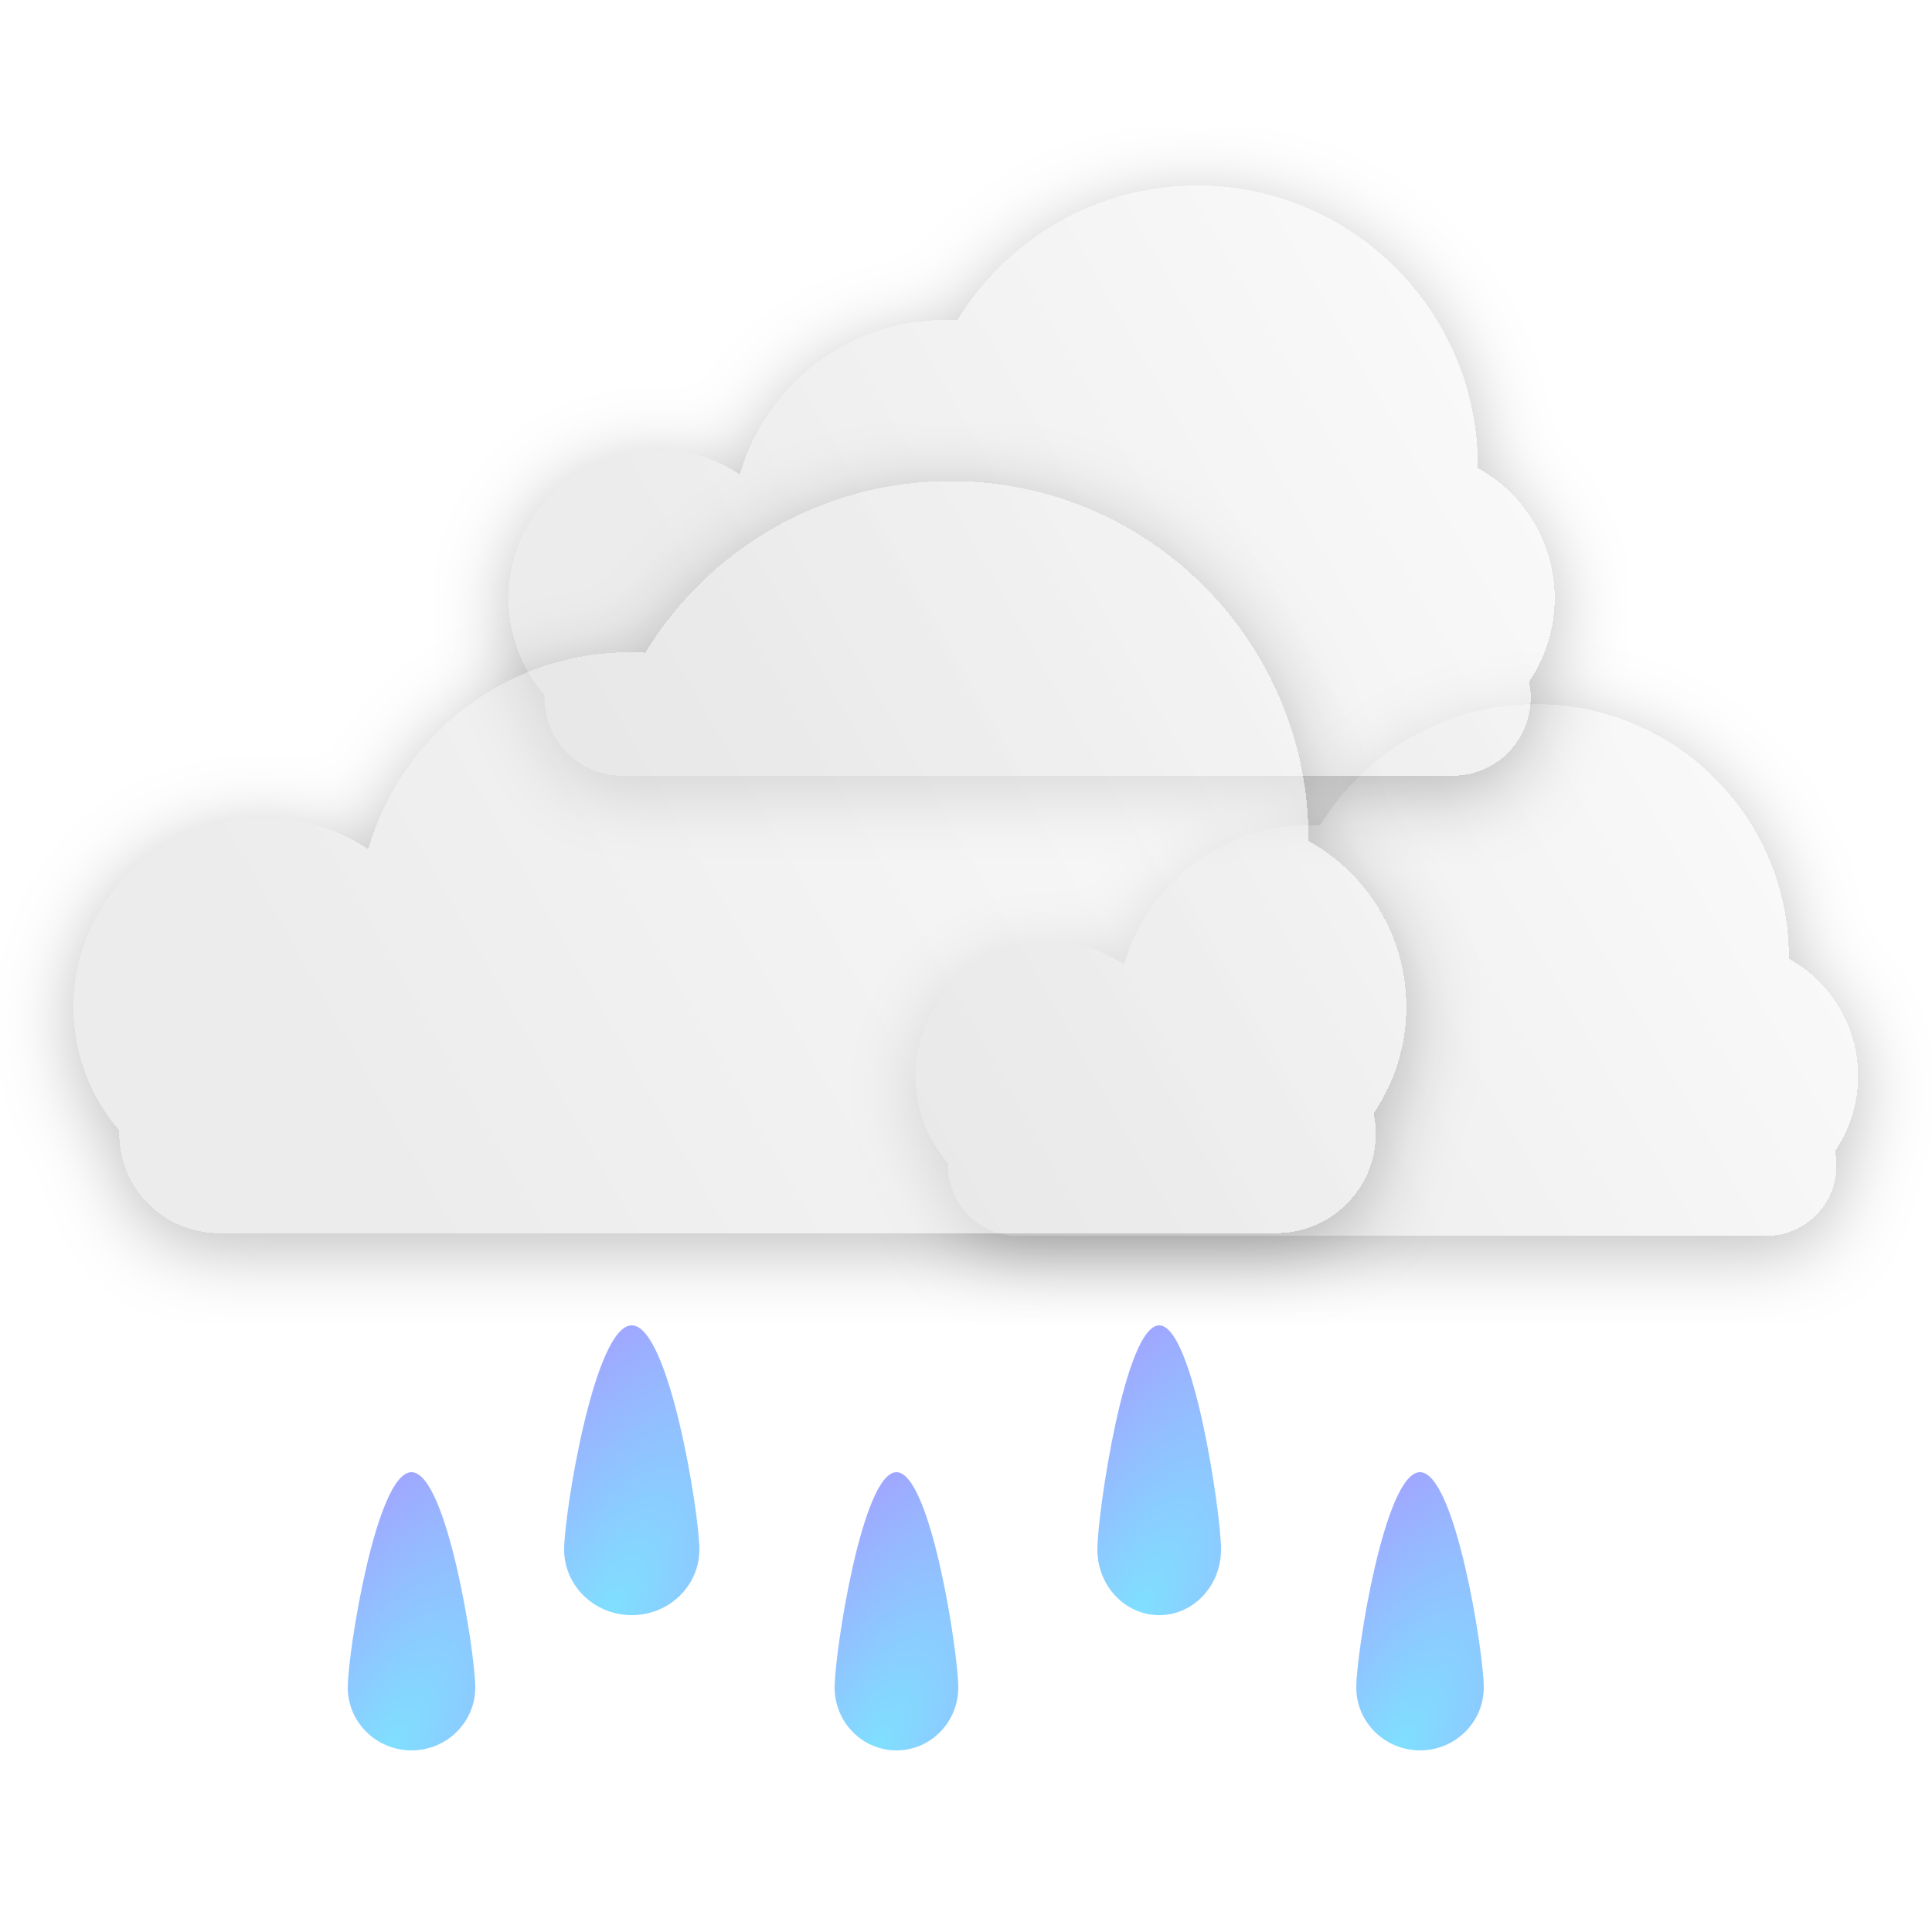
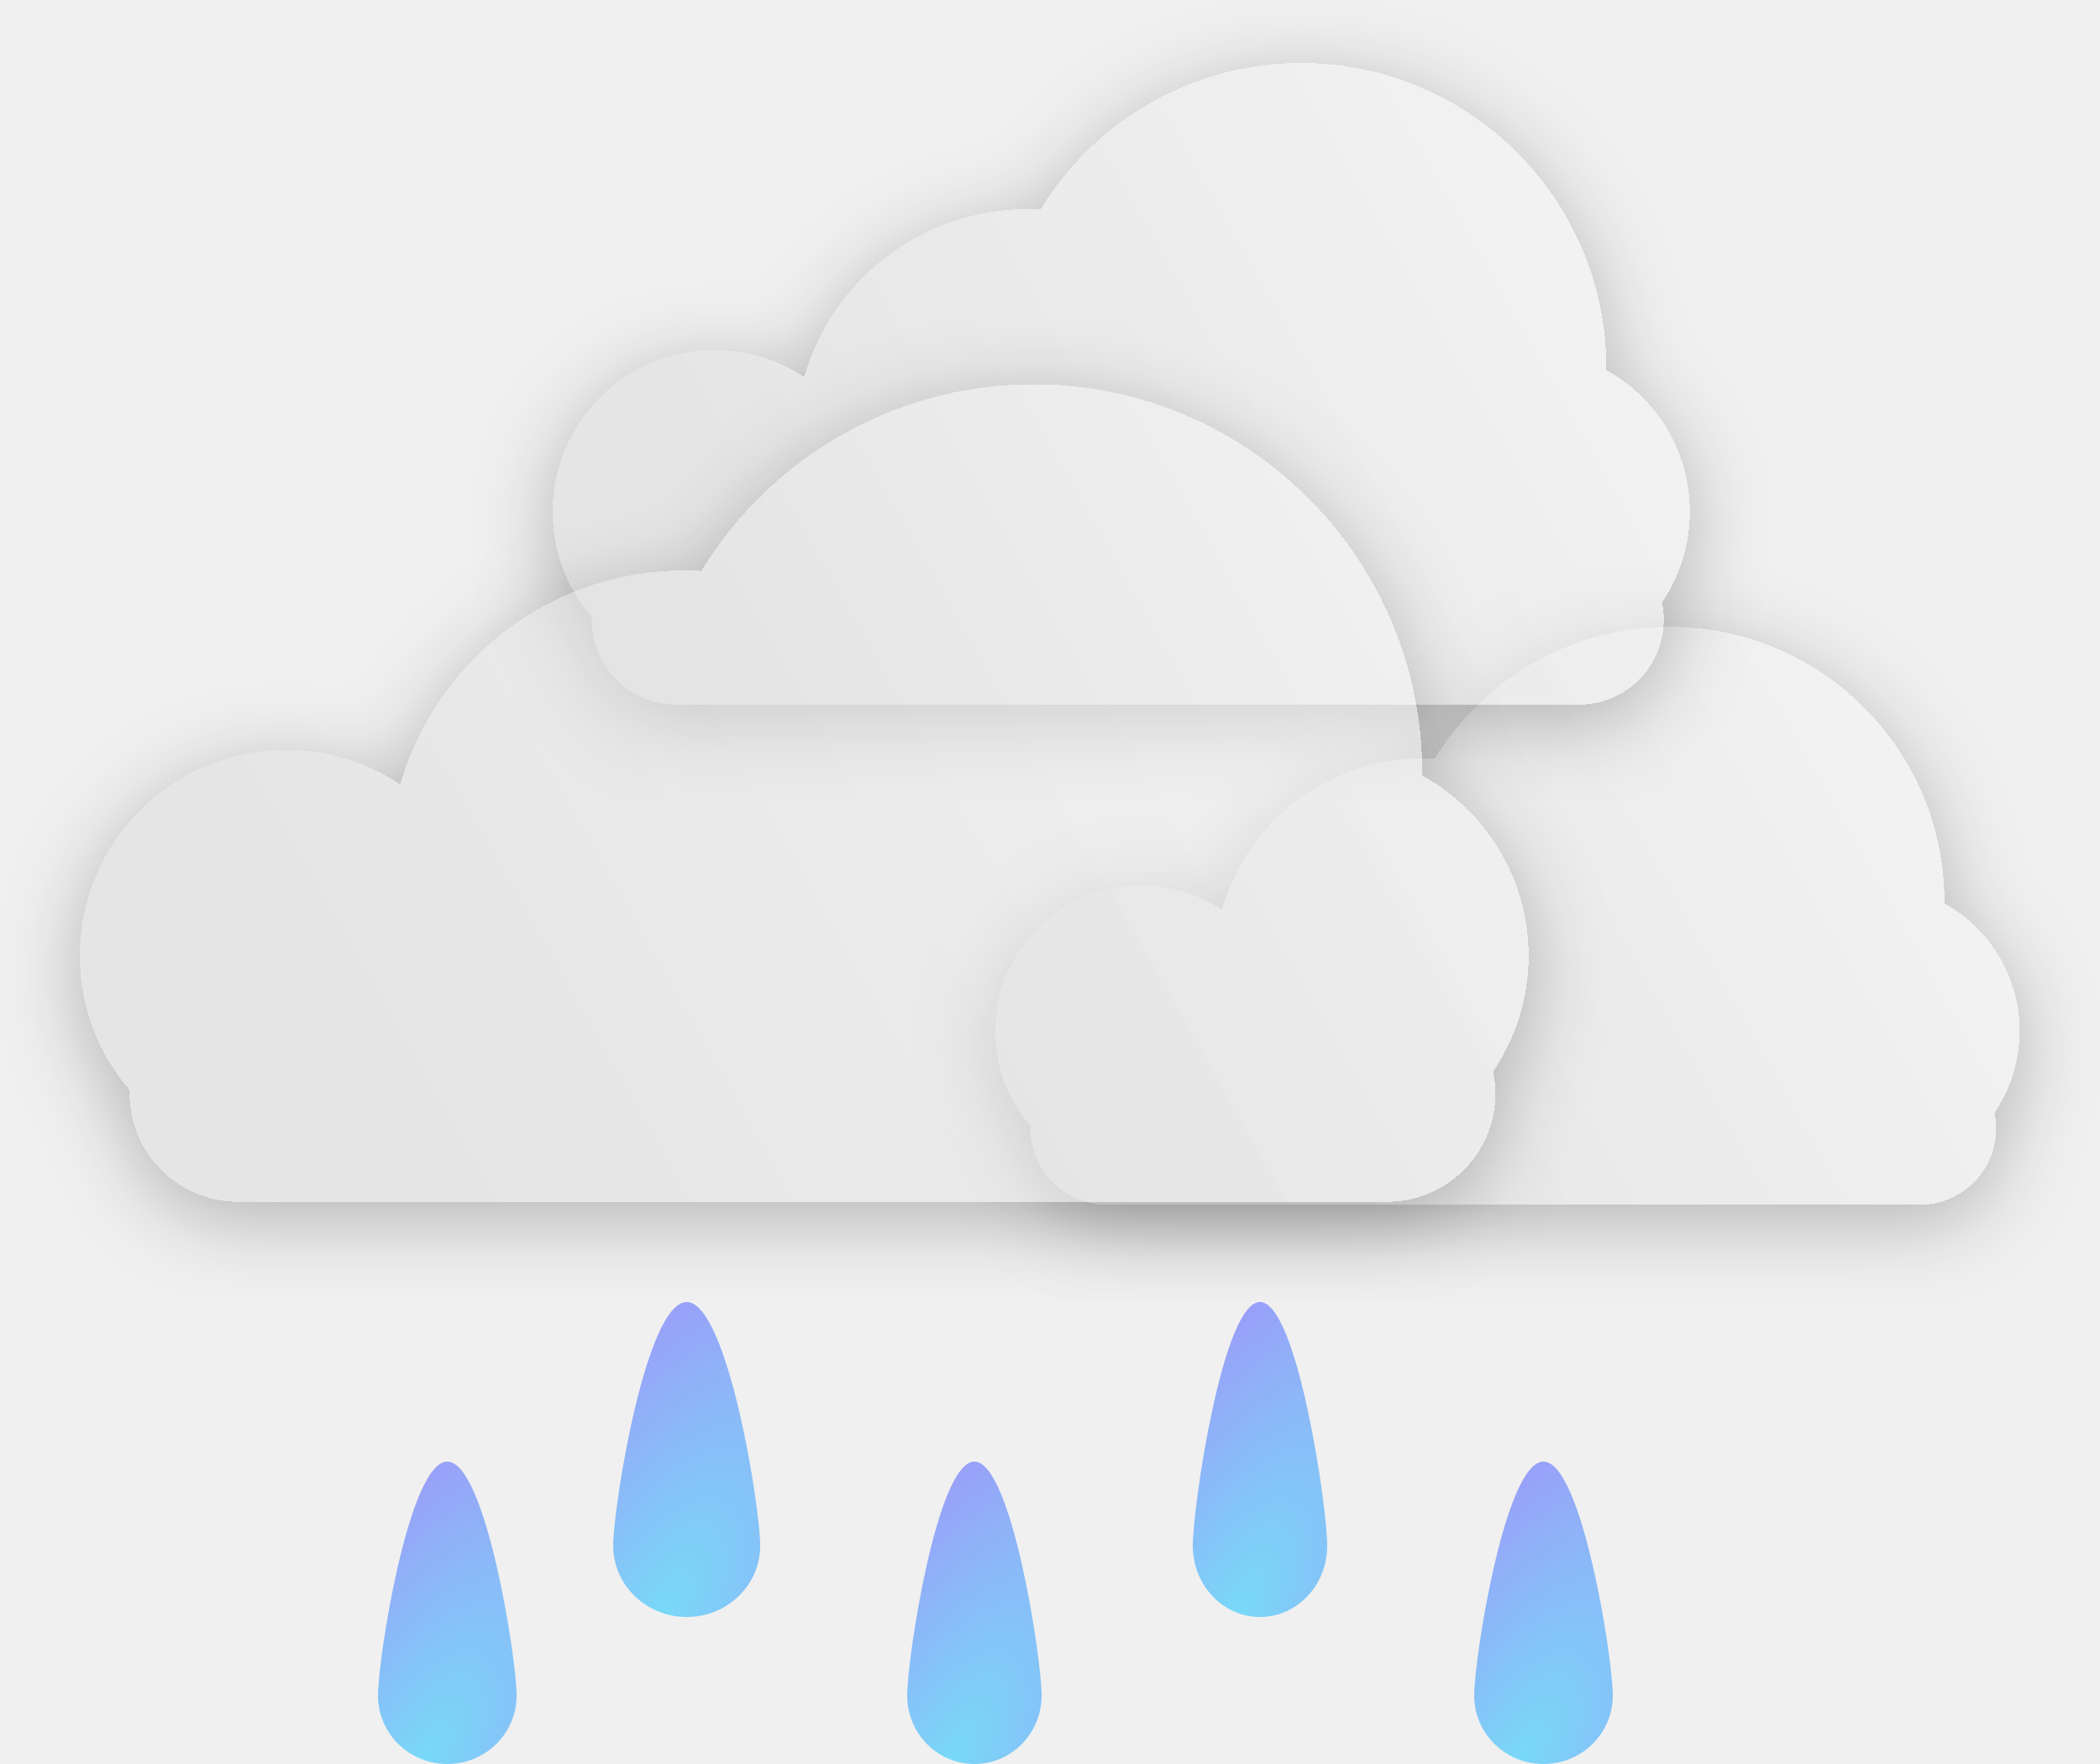
- <svg xmlns="http://www.w3.org/2000/svg" width="500" height="500" viewBox="0 0 500 500" fill="none">
-   <rect width="500" height="500" fill="white" />
-   <g filter="url(#filter0_bd_59_45)">
-     <path fill-rule="evenodd" clip-rule="evenodd" d="M462.972 247.69C462.972 247.826 462.971 247.961 462.97 248.097C473.647 254.01 480.874 265.391 480.874 278.461C480.874 285.68 478.669 292.385 474.894 297.937C475.147 299.145 475.28 300.396 475.28 301.679C475.28 311.721 467.139 319.861 457.097 319.861H263.522C253.48 319.861 245.339 311.721 245.339 301.679C245.339 301.483 245.342 301.288 245.348 301.094C240.113 295.019 236.947 287.11 236.947 278.461C236.947 259.303 252.477 243.774 271.634 243.774C278.762 243.774 285.388 245.924 290.898 249.611C296.864 228.795 316.038 213.562 338.77 213.562C339.719 213.562 340.662 213.589 341.598 213.641C353.091 194.806 373.834 182.232 397.514 182.232C433.665 182.232 462.972 211.539 462.972 247.69Z" fill="url(#paint0_linear_59_45)" fill-opacity="0.5" shape-rendering="crispEdges" />
+ <svg xmlns="http://www.w3.org/2000/svg" width="500" height="420" viewBox="0 0 500 420" fill="none">
+   <g filter="url(#filter0_bd_72_4)">
+     <path fill-rule="evenodd" clip-rule="evenodd" d="M462.972 214.69C462.972 214.826 462.971 214.961 462.97 215.097C473.647 221.01 480.874 232.391 480.874 245.461C480.874 252.68 478.669 259.385 474.894 264.937C475.147 266.145 475.28 267.396 475.28 268.679C475.28 278.721 467.139 286.861 457.097 286.861H263.522C253.48 286.861 245.339 278.721 245.339 268.679C245.339 268.483 245.342 268.288 245.348 268.094C240.113 262.019 236.947 254.11 236.947 245.461C236.947 226.303 252.477 210.774 271.634 210.774C278.762 210.774 285.388 212.924 290.898 216.611C296.864 195.795 316.038 180.562 338.77 180.562C339.719 180.562 340.662 180.589 341.598 180.641C353.091 161.806 373.834 149.232 397.514 149.232C433.665 149.232 462.972 178.539 462.972 214.69Z" fill="url(#paint0_linear_72_4)" fill-opacity="0.5" shape-rendering="crispEdges" />
  </g>
-   <g filter="url(#filter1_bd_59_45)">
-     <path fill-rule="evenodd" clip-rule="evenodd" d="M382.484 120.982C382.484 121.026 382.484 121.07 382.483 121.114C394.335 127.679 402.358 140.312 402.358 154.82C402.358 162.834 399.91 170.277 395.72 176.44C396 177.781 396.148 179.17 396.148 180.593C396.148 191.741 387.111 200.777 375.964 200.777H161.082C149.934 200.777 140.898 191.741 140.898 180.593C140.898 180.376 140.901 180.16 140.908 179.945C135.096 173.201 131.582 164.421 131.582 154.82C131.582 133.554 148.821 116.315 170.087 116.315C177.999 116.315 185.355 118.702 191.472 122.795C198.094 99.689 219.378 82.779 244.612 82.779C245.666 82.779 246.712 82.808 247.751 82.866C260.51 61.958 283.536 48 309.822 48C349.953 48 382.485 80.532 382.485 120.662C382.485 120.769 382.484 120.876 382.484 120.982Z" fill="url(#paint1_linear_59_45)" fill-opacity="0.5" shape-rendering="crispEdges" />
+   <g filter="url(#filter1_bd_72_4)">
+     <path fill-rule="evenodd" clip-rule="evenodd" d="M382.484 87.982C382.484 88.026 382.484 88.07 382.483 88.114C394.335 94.679 402.358 107.312 402.358 121.82C402.358 129.834 399.91 137.277 395.72 143.44C396 144.781 396.148 146.17 396.148 147.593C396.148 158.741 387.111 167.777 375.964 167.777H161.082C149.934 167.777 140.898 158.741 140.898 147.593C140.898 147.376 140.901 147.16 140.908 146.945C135.096 140.201 131.582 131.421 131.582 121.82C131.582 100.554 148.821 83.315 170.087 83.315C177.999 83.315 185.355 85.702 191.472 89.795C198.094 66.689 219.378 49.779 244.612 49.779C245.666 49.779 246.712 49.808 247.751 49.866C260.51 28.958 283.536 15 309.822 15C349.953 15 382.485 47.532 382.485 87.662C382.485 87.769 382.484 87.876 382.484 87.982Z" fill="url(#paint1_linear_72_4)" fill-opacity="0.5" shape-rendering="crispEdges" />
  </g>
-   <g filter="url(#filter2_bd_59_45)">
-     <path fill-rule="evenodd" clip-rule="evenodd" d="M338.644 217.068C338.644 217.26 338.644 217.452 338.642 217.643C353.741 226.007 363.962 242.102 363.962 260.584C363.962 270.794 360.843 280.276 355.506 288.128C355.863 289.835 356.05 291.605 356.05 293.419C356.05 307.62 344.538 319.133 330.337 319.133H56.582C42.38 319.133 30.868 307.62 30.868 293.419C30.868 293.142 30.872 292.867 30.881 292.593C23.477 284.001 19 272.815 19 260.584C19 233.492 40.962 211.53 68.054 211.53C78.135 211.53 87.505 214.57 95.298 219.785C103.734 190.348 130.85 168.805 162.998 168.805C164.34 168.805 165.674 168.843 166.997 168.917C183.251 142.28 212.586 124.498 246.074 124.498C297.199 124.498 338.644 165.943 338.644 217.068Z" fill="url(#paint2_linear_59_45)" fill-opacity="0.5" shape-rendering="crispEdges" />
+   <g filter="url(#filter2_bd_72_4)">
+     <path fill-rule="evenodd" clip-rule="evenodd" d="M338.644 184.068C338.644 184.26 338.644 184.452 338.642 184.643C353.741 193.007 363.962 209.102 363.962 227.584C363.962 237.794 360.843 247.276 355.506 255.128C355.863 256.835 356.05 258.605 356.05 260.419C356.05 274.62 344.538 286.133 330.337 286.133H56.582C42.38 286.133 30.868 274.62 30.868 260.419C30.868 260.142 30.872 259.867 30.881 259.593C23.477 251.001 19 239.815 19 227.584C19 200.492 40.962 178.53 68.054 178.53C78.135 178.53 87.505 181.57 95.298 186.785C103.734 157.348 130.85 135.805 162.998 135.805C164.34 135.805 165.674 135.843 166.997 135.917C183.251 109.28 212.586 91.498 246.074 91.498C297.199 91.498 338.644 132.943 338.644 184.068Z" fill="url(#paint2_linear_72_4)" fill-opacity="0.5" shape-rendering="crispEdges" />
  </g>
-   <g opacity="0.5" filter="url(#filter3_b_59_45)">
-     <path d="M384 436.712C384 445.708 376.613 453 367.5 453C358.387 453 351 445.708 351 436.712C351 427.717 358.387 381 367.5 381C376.613 381 384 427.717 384 436.712Z" fill="url(#paint3_radial_59_45)" />
+   <g opacity="0.5" filter="url(#filter3_b_72_4)">
+     <path d="M384 403.712C384 412.708 376.613 420 367.5 420C358.387 420 351 412.708 351 403.712C351 394.717 358.387 348 367.5 348C376.613 348 384 394.717 384 403.712Z" fill="url(#paint3_radial_72_4)" />
  </g>
-   <g opacity="0.5" filter="url(#filter4_b_59_45)">
-     <path d="M316 401.033C316 410.404 308.837 418 300 418C291.163 418 284 410.404 284 401.033C284 391.663 291.163 343 300 343C308.837 343 316 391.663 316 401.033Z" fill="url(#paint4_radial_59_45)" />
+   <g opacity="0.5" filter="url(#filter4_b_72_4)">
+     <path d="M316 368.033C316 377.404 308.837 385 300 385C291.163 385 284 377.404 284 368.033C284 358.663 291.163 310 300 310C308.837 310 316 358.663 316 368.033Z" fill="url(#paint4_radial_72_4)" />
  </g>
-   <g opacity="0.5" filter="url(#filter5_b_59_45)">
-     <path d="M248 436.712C248 445.708 240.837 453 232 453C223.163 453 216 445.708 216 436.712C216 427.717 223.163 381 232 381C240.837 381 248 427.717 248 436.712Z" fill="url(#paint5_radial_59_45)" />
+   <g opacity="0.5" filter="url(#filter5_b_72_4)">
+     <path d="M248 403.712C248 412.708 240.837 420 232 420C223.163 420 216 412.708 216 403.712C216 394.717 223.163 348 232 348C240.837 348 248 394.717 248 403.712Z" fill="url(#paint5_radial_72_4)" />
  </g>
-   <g opacity="0.5" filter="url(#filter6_b_59_45)">
-     <path d="M181 401.033C181 410.404 173.165 418 163.5 418C153.835 418 146 410.404 146 401.033C146 391.663 153.835 343 163.5 343C173.165 343 181 391.663 181 401.033Z" fill="url(#paint6_radial_59_45)" />
+   <g opacity="0.5" filter="url(#filter6_b_72_4)">
+     <path d="M181 368.033C181 377.404 173.165 385 163.5 385C153.835 385 146 377.404 146 368.033C146 358.663 153.835 310 163.5 310C173.165 310 181 358.663 181 368.033Z" fill="url(#paint6_radial_72_4)" />
  </g>
-   <g opacity="0.5" filter="url(#filter7_b_59_45)">
-     <path d="M123 436.712C123 445.708 115.613 453 106.5 453C97.387 453 90 445.708 90 436.712C90 427.717 97.387 381 106.5 381C115.613 381 123 427.717 123 436.712Z" fill="url(#paint7_radial_59_45)" />
+   <g opacity="0.5" filter="url(#filter7_b_72_4)">
+     <path d="M123 403.712C123 412.708 115.613 420 106.5 420C97.387 420 90 412.708 90 403.712C90 394.717 97.387 348 106.5 348C115.613 348 123 394.717 123 403.712Z" fill="url(#paint7_radial_72_4)" />
  </g>
  <defs>
-     <filter id="filter0_bd_59_45" x="217.947" y="167.232" width="281.927" height="175.629" filterUnits="userSpaceOnUse" color-interpolation-filters="sRGB">
+     <filter id="filter0_bd_72_4" x="217.947" y="134.232" width="281.927" height="175.629" filterUnits="userSpaceOnUse" color-interpolation-filters="sRGB">
      <feFlood flood-opacity="0" result="BackgroundImageFix" />
      <feGaussianBlur in="BackgroundImageFix" stdDeviation="6.5" />
-       <feComposite in2="SourceAlpha" operator="in" result="effect1_backgroundBlur_59_45" />
+       <feComposite in2="SourceAlpha" operator="in" result="effect1_backgroundBlur_72_4" />
      <feColorMatrix in="SourceAlpha" type="matrix" values="0 0 0 0 0 0 0 0 0 0 0 0 0 0 0 0 0 0 127 0" result="hardAlpha" />
      <feOffset dy="4" />
      <feGaussianBlur stdDeviation="9.5" />
      <feComposite in2="hardAlpha" operator="out" />
      <feColorMatrix type="matrix" values="0 0 0 0 0 0 0 0 0 0 0 0 0 0 0 0 0 0 0.25 0" />
-       <feBlend mode="normal" in2="effect1_backgroundBlur_59_45" result="effect2_dropShadow_59_45" />
-       <feBlend mode="normal" in="SourceGraphic" in2="effect2_dropShadow_59_45" result="shape" />
+       <feBlend mode="normal" in2="effect1_backgroundBlur_72_4" result="effect2_dropShadow_72_4" />
+       <feBlend mode="normal" in="SourceGraphic" in2="effect2_dropShadow_72_4" result="shape" />
    </filter>
-     <filter id="filter1_bd_59_45" x="112.582" y="33" width="308.776" height="190.777" filterUnits="userSpaceOnUse" color-interpolation-filters="sRGB">
+     <filter id="filter1_bd_72_4" x="112.582" y="0" width="308.776" height="190.777" filterUnits="userSpaceOnUse" color-interpolation-filters="sRGB">
      <feFlood flood-opacity="0" result="BackgroundImageFix" />
      <feGaussianBlur in="BackgroundImageFix" stdDeviation="6.5" />
-       <feComposite in2="SourceAlpha" operator="in" result="effect1_backgroundBlur_59_45" />
+       <feComposite in2="SourceAlpha" operator="in" result="effect1_backgroundBlur_72_4" />
      <feColorMatrix in="SourceAlpha" type="matrix" values="0 0 0 0 0 0 0 0 0 0 0 0 0 0 0 0 0 0 127 0" result="hardAlpha" />
      <feOffset dy="4" />
      <feGaussianBlur stdDeviation="9.5" />
      <feComposite in2="hardAlpha" operator="out" />
      <feColorMatrix type="matrix" values="0 0 0 0 0 0 0 0 0 0 0 0 0 0 0 0 0 0 0.25 0" />
-       <feBlend mode="normal" in2="effect1_backgroundBlur_59_45" result="effect2_dropShadow_59_45" />
-       <feBlend mode="normal" in="SourceGraphic" in2="effect2_dropShadow_59_45" result="shape" />
+       <feBlend mode="normal" in2="effect1_backgroundBlur_72_4" result="effect2_dropShadow_72_4" />
+       <feBlend mode="normal" in="SourceGraphic" in2="effect2_dropShadow_72_4" result="shape" />
    </filter>
-     <filter id="filter2_bd_59_45" x="0" y="109.498" width="382.962" height="232.635" filterUnits="userSpaceOnUse" color-interpolation-filters="sRGB">
+     <filter id="filter2_bd_72_4" x="0" y="76.498" width="382.962" height="232.635" filterUnits="userSpaceOnUse" color-interpolation-filters="sRGB">
      <feFlood flood-opacity="0" result="BackgroundImageFix" />
      <feGaussianBlur in="BackgroundImageFix" stdDeviation="6.5" />
-       <feComposite in2="SourceAlpha" operator="in" result="effect1_backgroundBlur_59_45" />
+       <feComposite in2="SourceAlpha" operator="in" result="effect1_backgroundBlur_72_4" />
      <feColorMatrix in="SourceAlpha" type="matrix" values="0 0 0 0 0 0 0 0 0 0 0 0 0 0 0 0 0 0 127 0" result="hardAlpha" />
      <feOffset dy="4" />
      <feGaussianBlur stdDeviation="9.5" />
      <feComposite in2="hardAlpha" operator="out" />
      <feColorMatrix type="matrix" values="0 0 0 0 0 0 0 0 0 0 0 0 0 0 0 0 0 0 0.25 0" />
-       <feBlend mode="normal" in2="effect1_backgroundBlur_59_45" result="effect2_dropShadow_59_45" />
-       <feBlend mode="normal" in="SourceGraphic" in2="effect2_dropShadow_59_45" result="shape" />
+       <feBlend mode="normal" in2="effect1_backgroundBlur_72_4" result="effect2_dropShadow_72_4" />
+       <feBlend mode="normal" in="SourceGraphic" in2="effect2_dropShadow_72_4" result="shape" />
    </filter>
-     <filter id="filter3_b_59_45" x="336" y="366" width="63" height="102" filterUnits="userSpaceOnUse" color-interpolation-filters="sRGB">
+     <filter id="filter3_b_72_4" x="336" y="333" width="63" height="102" filterUnits="userSpaceOnUse" color-interpolation-filters="sRGB">
      <feFlood flood-opacity="0" result="BackgroundImageFix" />
      <feGaussianBlur in="BackgroundImageFix" stdDeviation="7.5" />
-       <feComposite in2="SourceAlpha" operator="in" result="effect1_backgroundBlur_59_45" />
-       <feBlend mode="normal" in="SourceGraphic" in2="effect1_backgroundBlur_59_45" result="shape" />
+       <feComposite in2="SourceAlpha" operator="in" result="effect1_backgroundBlur_72_4" />
+       <feBlend mode="normal" in="SourceGraphic" in2="effect1_backgroundBlur_72_4" result="shape" />
    </filter>
-     <filter id="filter4_b_59_45" x="269" y="328" width="62" height="105" filterUnits="userSpaceOnUse" color-interpolation-filters="sRGB">
+     <filter id="filter4_b_72_4" x="269" y="295" width="62" height="105" filterUnits="userSpaceOnUse" color-interpolation-filters="sRGB">
      <feFlood flood-opacity="0" result="BackgroundImageFix" />
      <feGaussianBlur in="BackgroundImageFix" stdDeviation="7.5" />
-       <feComposite in2="SourceAlpha" operator="in" result="effect1_backgroundBlur_59_45" />
-       <feBlend mode="normal" in="SourceGraphic" in2="effect1_backgroundBlur_59_45" result="shape" />
+       <feComposite in2="SourceAlpha" operator="in" result="effect1_backgroundBlur_72_4" />
+       <feBlend mode="normal" in="SourceGraphic" in2="effect1_backgroundBlur_72_4" result="shape" />
    </filter>
-     <filter id="filter5_b_59_45" x="201" y="366" width="62" height="102" filterUnits="userSpaceOnUse" color-interpolation-filters="sRGB">
+     <filter id="filter5_b_72_4" x="201" y="333" width="62" height="102" filterUnits="userSpaceOnUse" color-interpolation-filters="sRGB">
      <feFlood flood-opacity="0" result="BackgroundImageFix" />
      <feGaussianBlur in="BackgroundImageFix" stdDeviation="7.5" />
-       <feComposite in2="SourceAlpha" operator="in" result="effect1_backgroundBlur_59_45" />
-       <feBlend mode="normal" in="SourceGraphic" in2="effect1_backgroundBlur_59_45" result="shape" />
+       <feComposite in2="SourceAlpha" operator="in" result="effect1_backgroundBlur_72_4" />
+       <feBlend mode="normal" in="SourceGraphic" in2="effect1_backgroundBlur_72_4" result="shape" />
    </filter>
-     <filter id="filter6_b_59_45" x="131" y="328" width="65" height="105" filterUnits="userSpaceOnUse" color-interpolation-filters="sRGB">
+     <filter id="filter6_b_72_4" x="131" y="295" width="65" height="105" filterUnits="userSpaceOnUse" color-interpolation-filters="sRGB">
      <feFlood flood-opacity="0" result="BackgroundImageFix" />
      <feGaussianBlur in="BackgroundImageFix" stdDeviation="7.5" />
-       <feComposite in2="SourceAlpha" operator="in" result="effect1_backgroundBlur_59_45" />
-       <feBlend mode="normal" in="SourceGraphic" in2="effect1_backgroundBlur_59_45" result="shape" />
+       <feComposite in2="SourceAlpha" operator="in" result="effect1_backgroundBlur_72_4" />
+       <feBlend mode="normal" in="SourceGraphic" in2="effect1_backgroundBlur_72_4" result="shape" />
    </filter>
-     <filter id="filter7_b_59_45" x="75" y="366" width="63" height="102" filterUnits="userSpaceOnUse" color-interpolation-filters="sRGB">
+     <filter id="filter7_b_72_4" x="75" y="333" width="63" height="102" filterUnits="userSpaceOnUse" color-interpolation-filters="sRGB">
      <feFlood flood-opacity="0" result="BackgroundImageFix" />
      <feGaussianBlur in="BackgroundImageFix" stdDeviation="7.5" />
-       <feComposite in2="SourceAlpha" operator="in" result="effect1_backgroundBlur_59_45" />
-       <feBlend mode="normal" in="SourceGraphic" in2="effect1_backgroundBlur_59_45" result="shape" />
+       <feComposite in2="SourceAlpha" operator="in" result="effect1_backgroundBlur_72_4" />
+       <feBlend mode="normal" in="SourceGraphic" in2="effect1_backgroundBlur_72_4" result="shape" />
    </filter>
-     <linearGradient id="paint0_linear_59_45" x1="280.323" y1="301.645" x2="519.148" y2="166.413" gradientUnits="userSpaceOnUse">
+     <linearGradient id="paint0_linear_72_4" x1="280.323" y1="268.645" x2="519.148" y2="133.413" gradientUnits="userSpaceOnUse">
      <stop stop-color="#D9D9D9" />
      <stop offset="1" stop-color="white" />
    </linearGradient>
-     <linearGradient id="paint1_linear_59_45" x1="179.733" y1="180.556" x2="444.844" y2="30.439" gradientUnits="userSpaceOnUse">
+     <linearGradient id="paint1_linear_72_4" x1="179.733" y1="147.556" x2="444.844" y2="-2.561" gradientUnits="userSpaceOnUse">
      <stop stop-color="#D9D9D9" />
      <stop offset="1" stop-color="white" />
    </linearGradient>
-     <linearGradient id="paint2_linear_59_45" x1="80.343" y1="293.371" x2="418.088" y2="102.126" gradientUnits="userSpaceOnUse">
+     <linearGradient id="paint2_linear_72_4" x1="80.343" y1="260.371" x2="418.088" y2="69.126" gradientUnits="userSpaceOnUse">
      <stop stop-color="#D9D9D9" />
      <stop offset="1" stop-color="white" />
    </linearGradient>
-     <radialGradient id="paint3_radial_59_45" cx="0" cy="0" r="1" gradientUnits="userSpaceOnUse" gradientTransform="translate(361.656 453) rotate(-61.2909) scale(130.956 59.8941)">
+     <radialGradient id="paint3_radial_72_4" cx="0" cy="0" r="1" gradientUnits="userSpaceOnUse" gradientTransform="translate(361.656 420) rotate(-61.2909) scale(130.956 59.8941)">
      <stop stop-color="#00C2FF" />
      <stop offset="1" stop-color="#5B22FF" />
    </radialGradient>
-     <radialGradient id="paint4_radial_59_45" cx="0" cy="0" r="1" gradientUnits="userSpaceOnUse" gradientTransform="translate(294.333 418) rotate(-62.9852) scale(134.296 58.9943)">
+     <radialGradient id="paint4_radial_72_4" cx="0" cy="0" r="1" gradientUnits="userSpaceOnUse" gradientTransform="translate(294.333 385) rotate(-62.9852) scale(134.296 58.9943)">
      <stop stop-color="#00C2FF" />
      <stop offset="1" stop-color="#5B22FF" />
    </radialGradient>
-     <radialGradient id="paint5_radial_59_45" cx="0" cy="0" r="1" gradientUnits="userSpaceOnUse" gradientTransform="translate(226.333 453) rotate(-62.0275) scale(130.051 58.4833)">
+     <radialGradient id="paint5_radial_72_4" cx="0" cy="0" r="1" gradientUnits="userSpaceOnUse" gradientTransform="translate(226.333 420) rotate(-62.0275) scale(130.051 58.4833)">
      <stop stop-color="#00C2FF" />
      <stop offset="1" stop-color="#5B22FF" />
    </radialGradient>
-     <radialGradient id="paint6_radial_59_45" cx="0" cy="0" r="1" gradientUnits="userSpaceOnUse" gradientTransform="translate(157.302 418) rotate(-60.8538) scale(136.988 63.2568)">
+     <radialGradient id="paint6_radial_72_4" cx="0" cy="0" r="1" gradientUnits="userSpaceOnUse" gradientTransform="translate(157.302 385) rotate(-60.8538) scale(136.988 63.2568)">
      <stop stop-color="#00C2FF" />
      <stop offset="1" stop-color="#5B22FF" />
    </radialGradient>
-     <radialGradient id="paint7_radial_59_45" cx="0" cy="0" r="1" gradientUnits="userSpaceOnUse" gradientTransform="translate(100.656 453) rotate(-61.2909) scale(130.956 59.8941)">
+     <radialGradient id="paint7_radial_72_4" cx="0" cy="0" r="1" gradientUnits="userSpaceOnUse" gradientTransform="translate(100.656 420) rotate(-61.2909) scale(130.956 59.8941)">
      <stop stop-color="#00C2FF" />
      <stop offset="1" stop-color="#5B22FF" />
    </radialGradient>
  </defs>
</svg>
